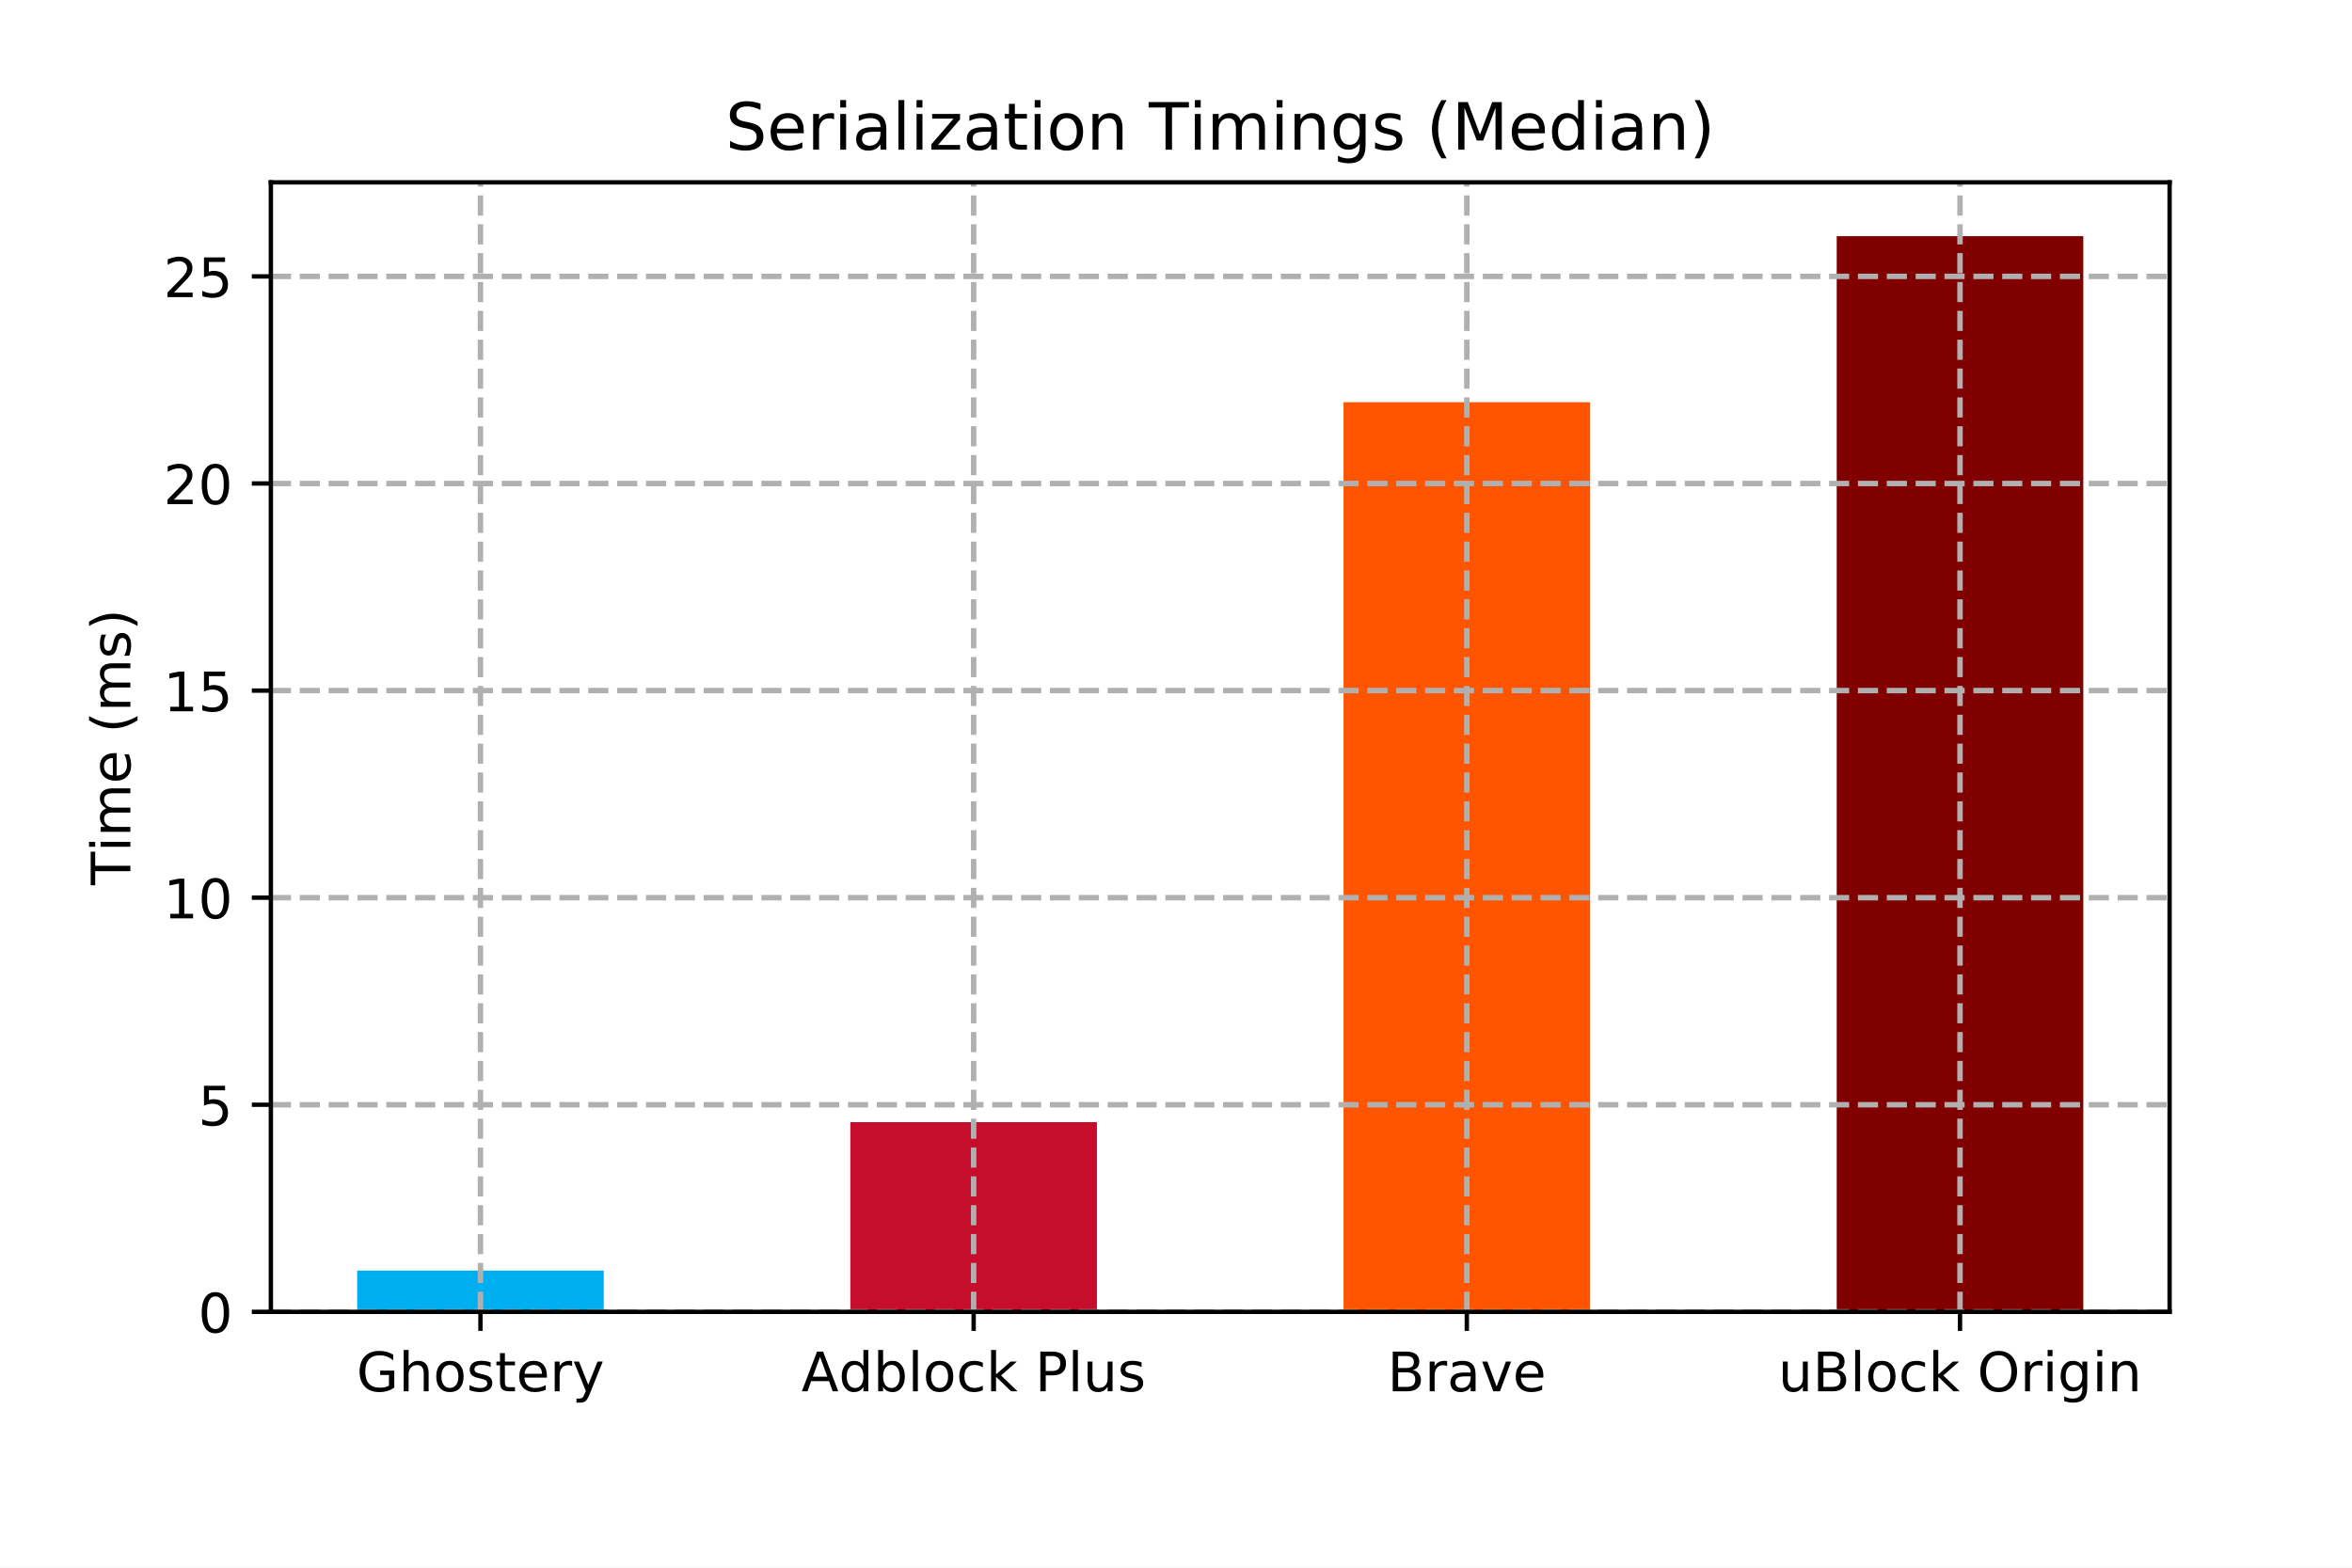
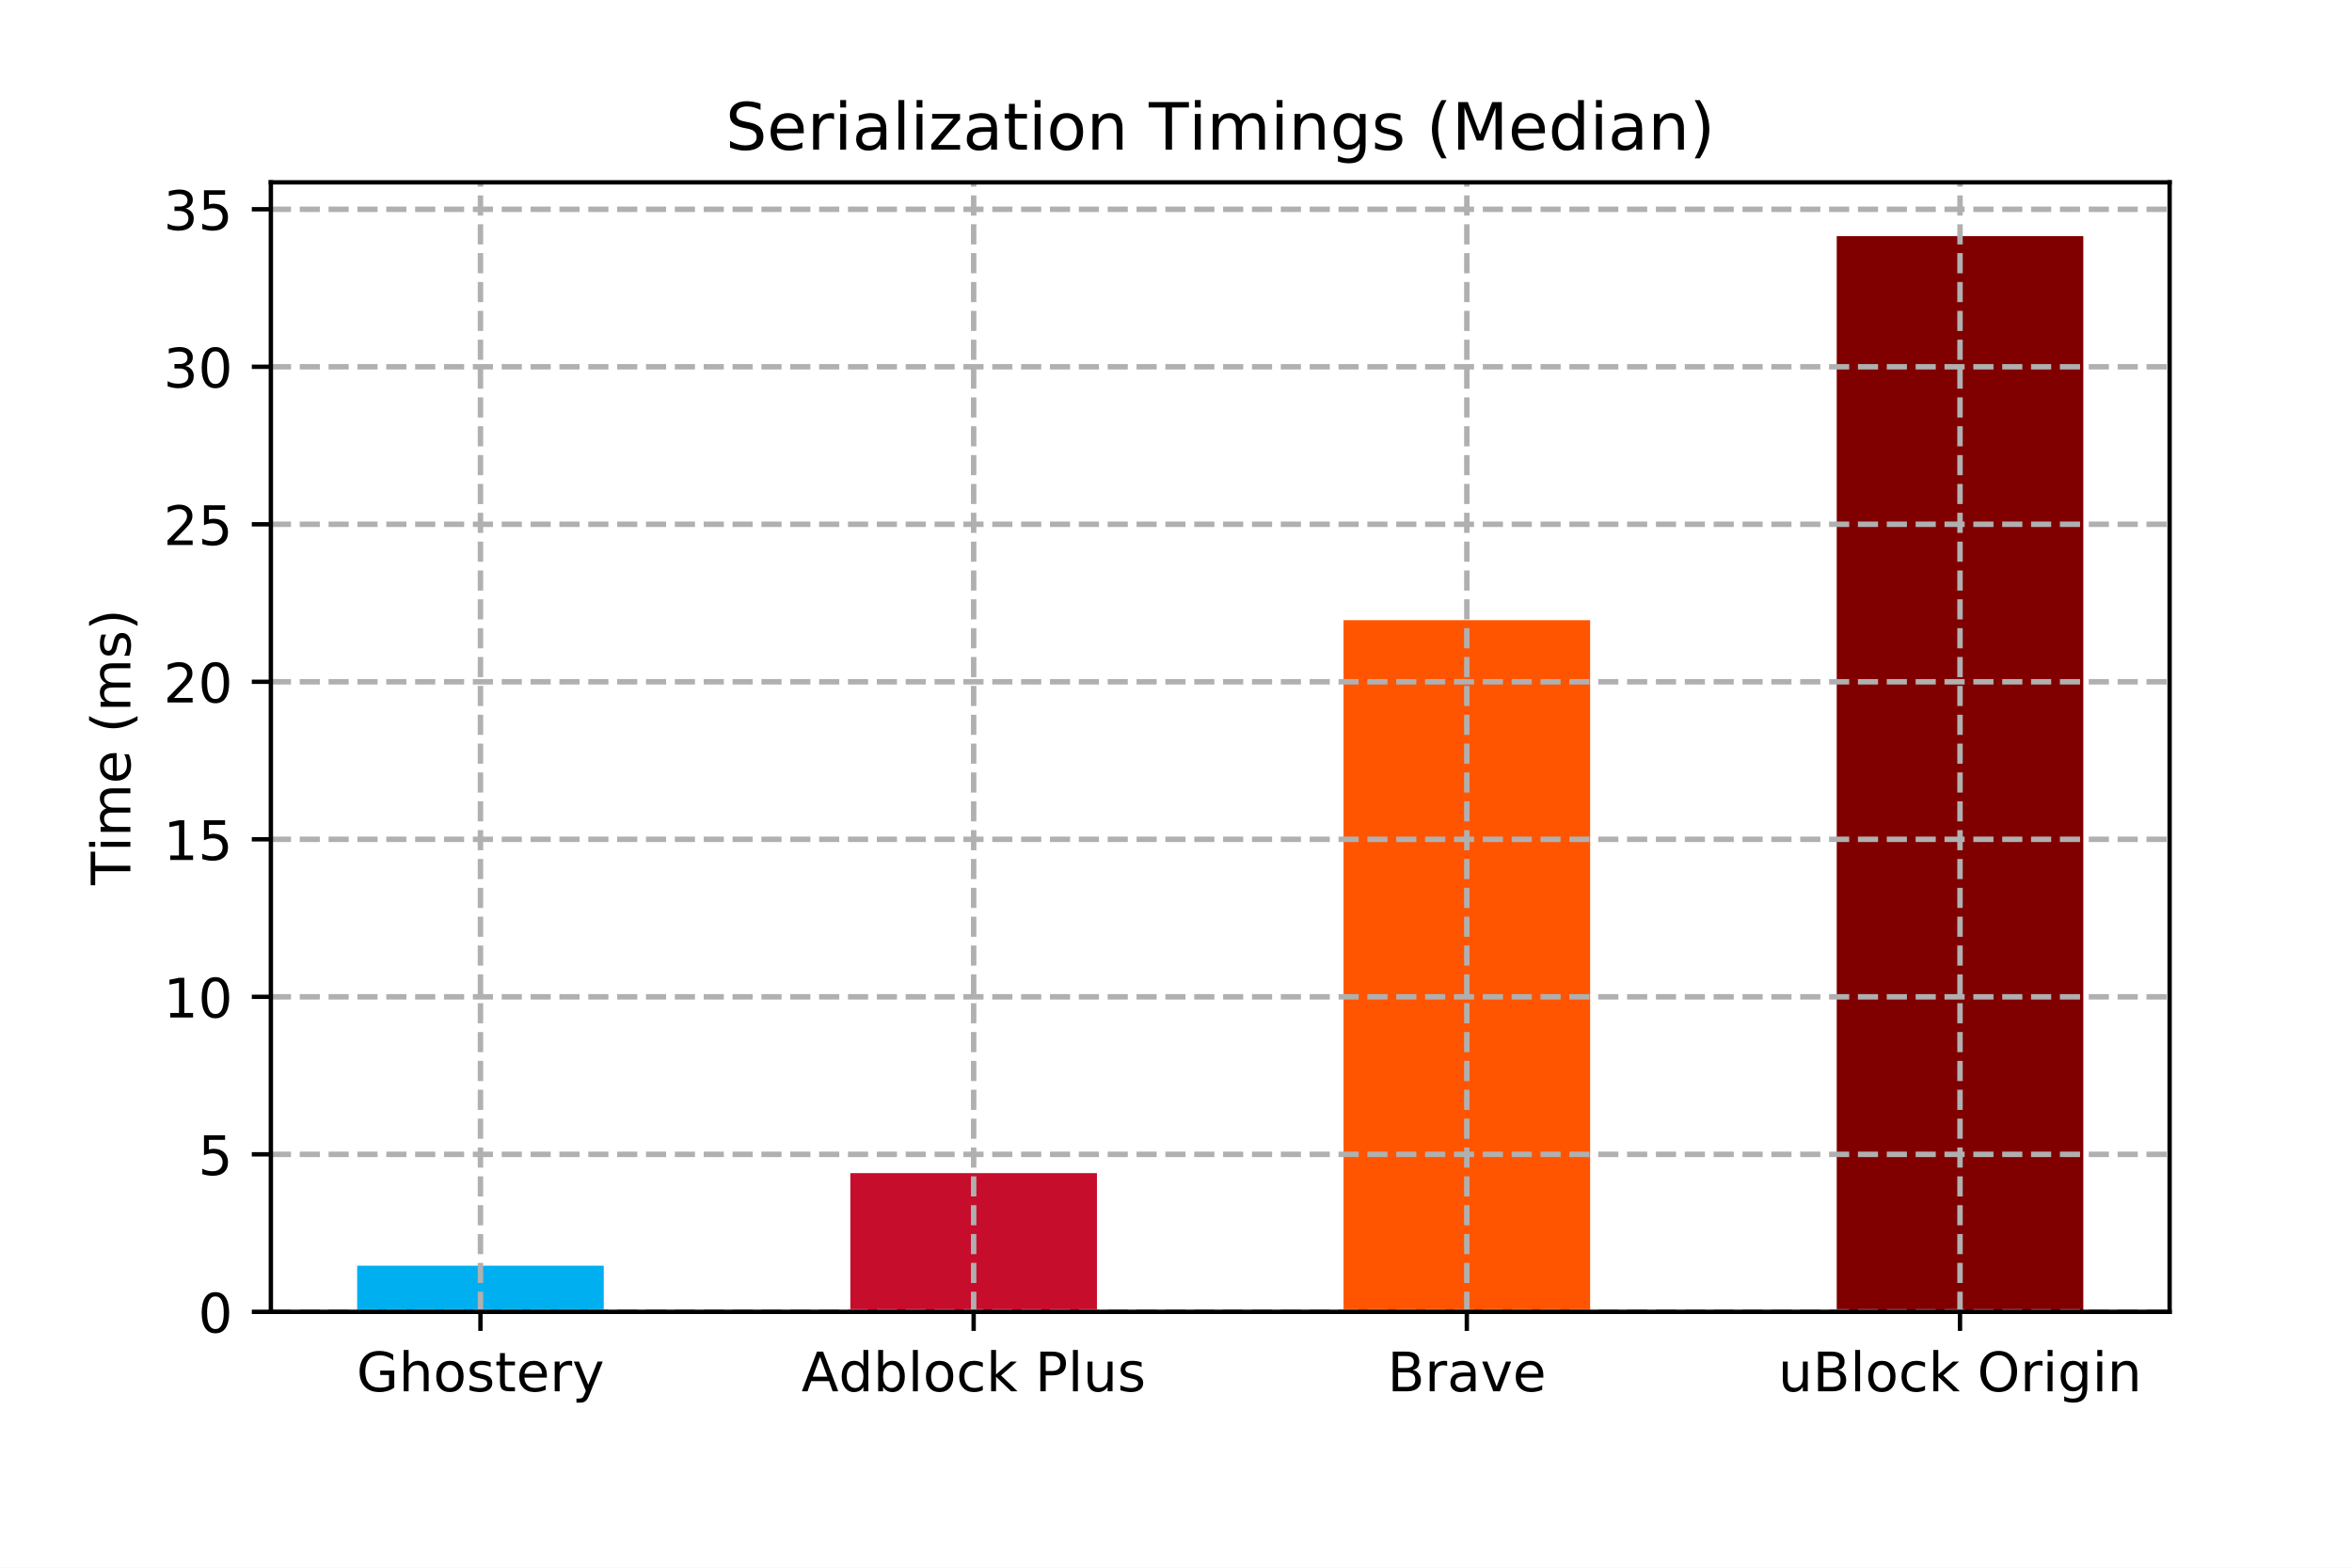
<svg xmlns="http://www.w3.org/2000/svg" xmlns:xlink="http://www.w3.org/1999/xlink" height="288pt" version="1.1" viewBox="0 0 432 288" width="432pt">
  <defs>
    <style type="text/css">
*{stroke-linecap:butt;stroke-linejoin:round;}
  </style>
  </defs>
  <g id="figure_1">
    <g id="patch_1">
      <path d="M 0 288  L 432 288  L 432 0  L 0 0  z " style="fill:#ffffff;" />
    </g>
    <g id="axes_1">
      <g id="patch_2">
        <path d="M 49.75 241  L 398.5 241  L 398.5 33.5  L 49.75 33.5  z " style="fill:#ffffff;" />
      </g>
      <g id="patch_3">
-         <path clip-path="url(#pb5271bc14b)" d="M 65.602 241  L 110.894 241  L 110.894 233.421  L 65.602 233.421  z " style="fill:#00aff0;" />
+         <path clip-path="url(#p9301e89212)" d="M 65.602 241  L 110.894 241  L 110.894 232.523  L 65.602 232.523  z " style="fill:#00aff0;" />
      </g>
      <g id="patch_4">
-         <path clip-path="url(#pb5271bc14b)" d="M 156.187 241  L 201.479 241  L 201.479 206.146  L 156.187 206.146  z " style="fill:#c70d2c;" />
+         <path clip-path="url(#p9301e89212)" d="M 156.187 241  L 201.479 241  L 201.479 215.518  L 156.187 215.518  z " style="fill:#c70d2c;" />
      </g>
      <g id="patch_5">
-         <path clip-path="url(#pb5271bc14b)" d="M 246.771 241  L 292.063 241  L 292.063 73.884  L 246.771 73.884  z " style="fill:#ff5500;" />
+         <path clip-path="url(#p9301e89212)" d="M 246.771 241  L 292.063 241  L 292.063 113.927  L 246.771 113.927  z " style="fill:#ff5500;" />
      </g>
      <g id="patch_6">
-         <path clip-path="url(#pb5271bc14b)" d="M 337.356 241  L 382.648 241  L 382.648 43.381  L 337.356 43.381  z " style="fill:#800000;" />
+         <path clip-path="url(#p9301e89212)" d="M 337.356 241  L 382.648 241  L 382.648 43.381  L 337.356 43.381  z " style="fill:#800000;" />
      </g>
      <g id="matplotlib.axis_1">
        <g id="xtick_1">
          <g id="line2d_1">
-             <path clip-path="url(#pb5271bc14b)" d="M 88.248 241  L 88.248 33.5  " style="fill:none;stroke:#b0b0b0;stroke-dasharray:3.7,1.6;stroke-dashoffset:0;" />
+             <path clip-path="url(#p9301e89212)" d="M 88.248 241  L 88.248 33.5  " style="fill:none;stroke:#b0b0b0;stroke-dasharray:3.7,1.6;stroke-dashoffset:0;" />
          </g>
          <g id="line2d_2">
            <defs>
-               <path d="M 0 0  L 0 3.5  " id="m9cd0423e51" style="stroke:#000000;stroke-width:0.8;" />
-             </defs>
-             <g>
-               <use style="stroke:#000000;stroke-width:0.8;" x="88.248" xlink:href="#m9cd0423e51" y="241" />
+               <path d="M 0 0  L 0 3.5  " id="m4302243131" style="stroke:#000000;stroke-width:0.8;" />
+             </defs>
+             <g>
+               <use style="stroke:#000000;stroke-width:0.8;" x="88.248" xlink:href="#m4302243131" y="241" />
            </g>
          </g>
          <g id="text_1">
            <defs>
              <path d="M 59.516 10.406  L 59.516 29.984  L 43.406 29.984  L 43.406 38.094  L 69.281 38.094  L 69.281 6.781  Q 63.578 2.734 56.688 0.656  Q 49.812 -1.422 42 -1.422  Q 24.906 -1.422 15.25 8.562  Q 5.609 18.562 5.609 36.375  Q 5.609 54.25 15.25 64.234  Q 24.906 74.219 42 74.219  Q 49.125 74.219 55.547 72.453  Q 61.969 70.703 67.391 67.281  L 67.391 56.781  Q 61.922 61.422 55.766 63.766  Q 49.609 66.109 42.828 66.109  Q 29.438 66.109 22.719 58.641  Q 16.016 51.172 16.016 36.375  Q 16.016 21.625 22.719 14.156  Q 29.438 6.688 42.828 6.688  Q 48.047 6.688 52.141 7.594  Q 56.25 8.5 59.516 10.406  z " id="DejaVuSans-71" />
              <path d="M 54.891 33.016  L 54.891 0  L 45.906 0  L 45.906 32.719  Q 45.906 40.484 42.875 44.328  Q 39.844 48.188 33.797 48.188  Q 26.516 48.188 22.312 43.547  Q 18.109 38.922 18.109 30.906  L 18.109 0  L 9.078 0  L 9.078 75.984  L 18.109 75.984  L 18.109 46.188  Q 21.344 51.125 25.703 53.562  Q 30.078 56 35.797 56  Q 45.219 56 50.047 50.172  Q 54.891 44.344 54.891 33.016  z " id="DejaVuSans-104" />
              <path d="M 30.609 48.391  Q 23.391 48.391 19.188 42.75  Q 14.984 37.109 14.984 27.297  Q 14.984 17.484 19.156 11.844  Q 23.344 6.203 30.609 6.203  Q 37.797 6.203 41.984 11.859  Q 46.188 17.531 46.188 27.297  Q 46.188 37.016 41.984 42.703  Q 37.797 48.391 30.609 48.391  z M 30.609 56  Q 42.328 56 49.016 48.375  Q 55.719 40.766 55.719 27.297  Q 55.719 13.875 49.016 6.219  Q 42.328 -1.422 30.609 -1.422  Q 18.844 -1.422 12.172 6.219  Q 5.516 13.875 5.516 27.297  Q 5.516 40.766 12.172 48.375  Q 18.844 56 30.609 56  z " id="DejaVuSans-111" />
              <path d="M 44.281 53.078  L 44.281 44.578  Q 40.484 46.531 36.375 47.5  Q 32.281 48.484 27.875 48.484  Q 21.188 48.484 17.844 46.438  Q 14.5 44.391 14.5 40.281  Q 14.5 37.156 16.891 35.375  Q 19.281 33.594 26.516 31.984  L 29.594 31.297  Q 39.156 29.25 43.188 25.516  Q 47.219 21.781 47.219 15.094  Q 47.219 7.469 41.188 3.016  Q 35.156 -1.422 24.609 -1.422  Q 20.219 -1.422 15.453 -0.562  Q 10.688 0.297 5.422 2  L 5.422 11.281  Q 10.406 8.688 15.234 7.391  Q 20.062 6.109 24.812 6.109  Q 31.156 6.109 34.562 8.281  Q 37.984 10.453 37.984 14.406  Q 37.984 18.062 35.516 20.016  Q 33.062 21.969 24.703 23.781  L 21.578 24.516  Q 13.234 26.266 9.516 29.906  Q 5.812 33.547 5.812 39.891  Q 5.812 47.609 11.281 51.797  Q 16.75 56 26.812 56  Q 31.781 56 36.172 55.266  Q 40.578 54.547 44.281 53.078  z " id="DejaVuSans-115" />
              <path d="M 18.312 70.219  L 18.312 54.688  L 36.812 54.688  L 36.812 47.703  L 18.312 47.703  L 18.312 18.016  Q 18.312 11.328 20.141 9.422  Q 21.969 7.516 27.594 7.516  L 36.812 7.516  L 36.812 0  L 27.594 0  Q 17.188 0 13.234 3.875  Q 9.281 7.766 9.281 18.016  L 9.281 47.703  L 2.688 47.703  L 2.688 54.688  L 9.281 54.688  L 9.281 70.219  z " id="DejaVuSans-116" />
              <path d="M 56.203 29.594  L 56.203 25.203  L 14.891 25.203  Q 15.484 15.922 20.484 11.062  Q 25.484 6.203 34.422 6.203  Q 39.594 6.203 44.453 7.469  Q 49.312 8.734 54.109 11.281  L 54.109 2.781  Q 49.266 0.734 44.188 -0.344  Q 39.109 -1.422 33.891 -1.422  Q 20.797 -1.422 13.156 6.188  Q 5.516 13.812 5.516 26.812  Q 5.516 40.234 12.766 48.109  Q 20.016 56 32.328 56  Q 43.359 56 49.781 48.891  Q 56.203 41.797 56.203 29.594  z M 47.219 32.234  Q 47.125 39.594 43.094 43.984  Q 39.062 48.391 32.422 48.391  Q 24.906 48.391 20.391 44.141  Q 15.875 39.891 15.188 32.172  z " id="DejaVuSans-101" />
              <path d="M 41.109 46.297  Q 39.594 47.172 37.812 47.578  Q 36.031 48 33.891 48  Q 26.266 48 22.188 43.047  Q 18.109 38.094 18.109 28.812  L 18.109 0  L 9.078 0  L 9.078 54.688  L 18.109 54.688  L 18.109 46.188  Q 20.953 51.172 25.484 53.578  Q 30.031 56 36.531 56  Q 37.453 56 38.578 55.875  Q 39.703 55.766 41.062 55.516  z " id="DejaVuSans-114" />
              <path d="M 32.172 -5.078  Q 28.375 -14.844 24.75 -17.812  Q 21.141 -20.797 15.094 -20.797  L 7.906 -20.797  L 7.906 -13.281  L 13.188 -13.281  Q 16.891 -13.281 18.938 -11.516  Q 21 -9.766 23.484 -3.219  L 25.094 0.875  L 2.984 54.688  L 12.5 54.688  L 29.594 11.922  L 46.688 54.688  L 56.203 54.688  z " id="DejaVuSans-121" />
            </defs>
            <g transform="translate(65.48978 255.5984)scale(0.1 -0.1)">
              <use xlink:href="#DejaVuSans-71" />
              <use x="77.49" xlink:href="#DejaVuSans-104" />
              <use x="140.869" xlink:href="#DejaVuSans-111" />
              <use x="202.051" xlink:href="#DejaVuSans-115" />
              <use x="254.15" xlink:href="#DejaVuSans-116" />
              <use x="293.359" xlink:href="#DejaVuSans-101" />
              <use x="354.883" xlink:href="#DejaVuSans-114" />
              <use x="395.996" xlink:href="#DejaVuSans-121" />
            </g>
          </g>
        </g>
        <g id="xtick_2">
          <g id="line2d_3">
-             <path clip-path="url(#pb5271bc14b)" d="M 178.833 241  L 178.833 33.5  " style="fill:none;stroke:#b0b0b0;stroke-dasharray:3.7,1.6;stroke-dashoffset:0;" />
+             <path clip-path="url(#p9301e89212)" d="M 178.833 241  L 178.833 33.5  " style="fill:none;stroke:#b0b0b0;stroke-dasharray:3.7,1.6;stroke-dashoffset:0;" />
          </g>
          <g id="line2d_4">
            <g>
-               <use style="stroke:#000000;stroke-width:0.8;" x="178.833" xlink:href="#m9cd0423e51" y="241" />
+               <use style="stroke:#000000;stroke-width:0.8;" x="178.833" xlink:href="#m4302243131" y="241" />
            </g>
          </g>
          <g id="text_2">
            <defs>
              <path d="M 34.188 63.188  L 20.797 26.906  L 47.609 26.906  z M 28.609 72.906  L 39.797 72.906  L 67.578 0  L 57.328 0  L 50.688 18.703  L 17.828 18.703  L 11.188 0  L 0.781 0  z " id="DejaVuSans-65" />
              <path d="M 45.406 46.391  L 45.406 75.984  L 54.391 75.984  L 54.391 0  L 45.406 0  L 45.406 8.203  Q 42.578 3.328 38.25 0.953  Q 33.938 -1.422 27.875 -1.422  Q 17.969 -1.422 11.734 6.484  Q 5.516 14.406 5.516 27.297  Q 5.516 40.188 11.734 48.094  Q 17.969 56 27.875 56  Q 33.938 56 38.25 53.625  Q 42.578 51.266 45.406 46.391  z M 14.797 27.297  Q 14.797 17.391 18.875 11.75  Q 22.953 6.109 30.078 6.109  Q 37.203 6.109 41.297 11.75  Q 45.406 17.391 45.406 27.297  Q 45.406 37.203 41.297 42.844  Q 37.203 48.484 30.078 48.484  Q 22.953 48.484 18.875 42.844  Q 14.797 37.203 14.797 27.297  z " id="DejaVuSans-100" />
              <path d="M 48.688 27.297  Q 48.688 37.203 44.609 42.844  Q 40.531 48.484 33.406 48.484  Q 26.266 48.484 22.188 42.844  Q 18.109 37.203 18.109 27.297  Q 18.109 17.391 22.188 11.75  Q 26.266 6.109 33.406 6.109  Q 40.531 6.109 44.609 11.75  Q 48.688 17.391 48.688 27.297  z M 18.109 46.391  Q 20.953 51.266 25.266 53.625  Q 29.594 56 35.594 56  Q 45.562 56 51.781 48.094  Q 58.016 40.188 58.016 27.297  Q 58.016 14.406 51.781 6.484  Q 45.562 -1.422 35.594 -1.422  Q 29.594 -1.422 25.266 0.953  Q 20.953 3.328 18.109 8.203  L 18.109 0  L 9.078 0  L 9.078 75.984  L 18.109 75.984  z " id="DejaVuSans-98" />
              <path d="M 9.422 75.984  L 18.406 75.984  L 18.406 0  L 9.422 0  z " id="DejaVuSans-108" />
              <path d="M 48.781 52.594  L 48.781 44.188  Q 44.969 46.297 41.141 47.344  Q 37.312 48.391 33.406 48.391  Q 24.656 48.391 19.812 42.844  Q 14.984 37.312 14.984 27.297  Q 14.984 17.281 19.812 11.734  Q 24.656 6.203 33.406 6.203  Q 37.312 6.203 41.141 7.25  Q 44.969 8.297 48.781 10.406  L 48.781 2.094  Q 45.016 0.344 40.984 -0.531  Q 36.969 -1.422 32.422 -1.422  Q 20.062 -1.422 12.781 6.344  Q 5.516 14.109 5.516 27.297  Q 5.516 40.672 12.859 48.328  Q 20.219 56 33.016 56  Q 37.156 56 41.109 55.141  Q 45.062 54.297 48.781 52.594  z " id="DejaVuSans-99" />
              <path d="M 9.078 75.984  L 18.109 75.984  L 18.109 31.109  L 44.922 54.688  L 56.391 54.688  L 27.391 29.109  L 57.625 0  L 45.906 0  L 18.109 26.703  L 18.109 0  L 9.078 0  z " id="DejaVuSans-107" />
              <path id="DejaVuSans-32" />
              <path d="M 19.672 64.797  L 19.672 37.406  L 32.078 37.406  Q 38.969 37.406 42.719 40.969  Q 46.484 44.531 46.484 51.125  Q 46.484 57.672 42.719 61.234  Q 38.969 64.797 32.078 64.797  z M 9.812 72.906  L 32.078 72.906  Q 44.344 72.906 50.609 67.359  Q 56.891 61.812 56.891 51.125  Q 56.891 40.328 50.609 34.812  Q 44.344 29.297 32.078 29.297  L 19.672 29.297  L 19.672 0  L 9.812 0  z " id="DejaVuSans-80" />
              <path d="M 8.5 21.578  L 8.5 54.688  L 17.484 54.688  L 17.484 21.922  Q 17.484 14.156 20.5 10.266  Q 23.531 6.391 29.594 6.391  Q 36.859 6.391 41.078 11.031  Q 45.312 15.672 45.312 23.688  L 45.312 54.688  L 54.297 54.688  L 54.297 0  L 45.312 0  L 45.312 8.406  Q 42.047 3.422 37.719 1  Q 33.406 -1.422 27.688 -1.422  Q 18.266 -1.422 13.375 4.438  Q 8.5 10.297 8.5 21.578  z M 31.109 56  z " id="DejaVuSans-117" />
            </defs>
            <g transform="translate(147.2054 255.5984)scale(0.1 -0.1)">
              <use xlink:href="#DejaVuSans-65" />
              <use x="68.393" xlink:href="#DejaVuSans-100" />
              <use x="131.869" xlink:href="#DejaVuSans-98" />
              <use x="195.346" xlink:href="#DejaVuSans-108" />
              <use x="223.129" xlink:href="#DejaVuSans-111" />
              <use x="284.311" xlink:href="#DejaVuSans-99" />
              <use x="339.291" xlink:href="#DejaVuSans-107" />
              <use x="397.201" xlink:href="#DejaVuSans-32" />
              <use x="428.988" xlink:href="#DejaVuSans-80" />
              <use x="489.291" xlink:href="#DejaVuSans-108" />
              <use x="517.074" xlink:href="#DejaVuSans-117" />
              <use x="580.453" xlink:href="#DejaVuSans-115" />
            </g>
          </g>
        </g>
        <g id="xtick_3">
          <g id="line2d_5">
-             <path clip-path="url(#pb5271bc14b)" d="M 269.417 241  L 269.417 33.5  " style="fill:none;stroke:#b0b0b0;stroke-dasharray:3.7,1.6;stroke-dashoffset:0;" />
+             <path clip-path="url(#p9301e89212)" d="M 269.417 241  L 269.417 33.5  " style="fill:none;stroke:#b0b0b0;stroke-dasharray:3.7,1.6;stroke-dashoffset:0;" />
          </g>
          <g id="line2d_6">
            <g>
-               <use style="stroke:#000000;stroke-width:0.8;" x="269.417" xlink:href="#m9cd0423e51" y="241" />
+               <use style="stroke:#000000;stroke-width:0.8;" x="269.417" xlink:href="#m4302243131" y="241" />
            </g>
          </g>
          <g id="text_3">
            <defs>
              <path d="M 19.672 34.812  L 19.672 8.109  L 35.5 8.109  Q 43.453 8.109 47.281 11.406  Q 51.125 14.703 51.125 21.484  Q 51.125 28.328 47.281 31.562  Q 43.453 34.812 35.5 34.812  z M 19.672 64.797  L 19.672 42.828  L 34.281 42.828  Q 41.5 42.828 45.031 45.531  Q 48.578 48.25 48.578 53.812  Q 48.578 59.328 45.031 62.062  Q 41.5 64.797 34.281 64.797  z M 9.812 72.906  L 35.016 72.906  Q 46.297 72.906 52.391 68.219  Q 58.5 63.531 58.5 54.891  Q 58.5 48.188 55.375 44.234  Q 52.25 40.281 46.188 39.312  Q 53.469 37.75 57.5 32.781  Q 61.531 27.828 61.531 20.406  Q 61.531 10.641 54.891 5.312  Q 48.25 0 35.984 0  L 9.812 0  z " id="DejaVuSans-66" />
              <path d="M 34.281 27.484  Q 23.391 27.484 19.188 25  Q 14.984 22.516 14.984 16.5  Q 14.984 11.719 18.141 8.906  Q 21.297 6.109 26.703 6.109  Q 34.188 6.109 38.703 11.406  Q 43.219 16.703 43.219 25.484  L 43.219 27.484  z M 52.203 31.203  L 52.203 0  L 43.219 0  L 43.219 8.297  Q 40.141 3.328 35.547 0.953  Q 30.953 -1.422 24.312 -1.422  Q 15.922 -1.422 10.953 3.297  Q 6 8.016 6 15.922  Q 6 25.141 12.172 29.828  Q 18.359 34.516 30.609 34.516  L 43.219 34.516  L 43.219 35.406  Q 43.219 41.609 39.141 45  Q 35.062 48.391 27.688 48.391  Q 23 48.391 18.547 47.266  Q 14.109 46.141 10.016 43.891  L 10.016 52.203  Q 14.938 54.109 19.578 55.047  Q 24.219 56 28.609 56  Q 40.484 56 46.344 49.844  Q 52.203 43.703 52.203 31.203  z " id="DejaVuSans-97" />
              <path d="M 2.984 54.688  L 12.5 54.688  L 29.594 8.797  L 46.688 54.688  L 56.203 54.688  L 35.688 0  L 23.484 0  z " id="DejaVuSans-118" />
            </defs>
            <g transform="translate(254.8313 255.5984)scale(0.1 -0.1)">
              <use xlink:href="#DejaVuSans-66" />
              <use x="68.604" xlink:href="#DejaVuSans-114" />
              <use x="109.717" xlink:href="#DejaVuSans-97" />
              <use x="170.996" xlink:href="#DejaVuSans-118" />
              <use x="230.176" xlink:href="#DejaVuSans-101" />
            </g>
          </g>
        </g>
        <g id="xtick_4">
          <g id="line2d_7">
-             <path clip-path="url(#pb5271bc14b)" d="M 360.002 241  L 360.002 33.5  " style="fill:none;stroke:#b0b0b0;stroke-dasharray:3.7,1.6;stroke-dashoffset:0;" />
+             <path clip-path="url(#p9301e89212)" d="M 360.002 241  L 360.002 33.5  " style="fill:none;stroke:#b0b0b0;stroke-dasharray:3.7,1.6;stroke-dashoffset:0;" />
          </g>
          <g id="line2d_8">
            <g>
-               <use style="stroke:#000000;stroke-width:0.8;" x="360.002" xlink:href="#m9cd0423e51" y="241" />
+               <use style="stroke:#000000;stroke-width:0.8;" x="360.002" xlink:href="#m4302243131" y="241" />
            </g>
          </g>
          <g id="text_4">
            <defs>
              <path d="M 39.406 66.219  Q 28.656 66.219 22.328 58.203  Q 16.016 50.203 16.016 36.375  Q 16.016 22.609 22.328 14.594  Q 28.656 6.594 39.406 6.594  Q 50.141 6.594 56.422 14.594  Q 62.703 22.609 62.703 36.375  Q 62.703 50.203 56.422 58.203  Q 50.141 66.219 39.406 66.219  z M 39.406 74.219  Q 54.734 74.219 63.906 63.938  Q 73.094 53.656 73.094 36.375  Q 73.094 19.141 63.906 8.859  Q 54.734 -1.422 39.406 -1.422  Q 24.031 -1.422 14.812 8.828  Q 5.609 19.094 5.609 36.375  Q 5.609 53.656 14.812 63.938  Q 24.031 74.219 39.406 74.219  z " id="DejaVuSans-79" />
              <path d="M 9.422 54.688  L 18.406 54.688  L 18.406 0  L 9.422 0  z M 9.422 75.984  L 18.406 75.984  L 18.406 64.594  L 9.422 64.594  z " id="DejaVuSans-105" />
              <path d="M 45.406 27.984  Q 45.406 37.75 41.375 43.109  Q 37.359 48.484 30.078 48.484  Q 22.859 48.484 18.828 43.109  Q 14.797 37.75 14.797 27.984  Q 14.797 18.266 18.828 12.891  Q 22.859 7.516 30.078 7.516  Q 37.359 7.516 41.375 12.891  Q 45.406 18.266 45.406 27.984  z M 54.391 6.781  Q 54.391 -7.172 48.188 -13.984  Q 42 -20.797 29.203 -20.797  Q 24.469 -20.797 20.266 -20.094  Q 16.062 -19.391 12.109 -17.922  L 12.109 -9.188  Q 16.062 -11.328 19.922 -12.344  Q 23.781 -13.375 27.781 -13.375  Q 36.625 -13.375 41.016 -8.766  Q 45.406 -4.156 45.406 5.172  L 45.406 9.625  Q 42.625 4.781 38.281 2.391  Q 33.938 0 27.875 0  Q 17.828 0 11.672 7.656  Q 5.516 15.328 5.516 27.984  Q 5.516 40.672 11.672 48.328  Q 17.828 56 27.875 56  Q 33.938 56 38.281 53.609  Q 42.625 51.219 45.406 46.391  L 45.406 54.688  L 54.391 54.688  z " id="DejaVuSans-103" />
              <path d="M 54.891 33.016  L 54.891 0  L 45.906 0  L 45.906 32.719  Q 45.906 40.484 42.875 44.328  Q 39.844 48.188 33.797 48.188  Q 26.516 48.188 22.312 43.547  Q 18.109 38.922 18.109 30.906  L 18.109 0  L 9.078 0  L 9.078 54.688  L 18.109 54.688  L 18.109 46.188  Q 21.344 51.125 25.703 53.562  Q 30.078 56 35.797 56  Q 45.219 56 50.047 50.172  Q 54.891 44.344 54.891 33.016  z " id="DejaVuSans-110" />
            </defs>
            <g transform="translate(326.6079 255.5984)scale(0.1 -0.1)">
              <use xlink:href="#DejaVuSans-117" />
              <use x="63.379" xlink:href="#DejaVuSans-66" />
              <use x="131.982" xlink:href="#DejaVuSans-108" />
              <use x="159.766" xlink:href="#DejaVuSans-111" />
              <use x="220.947" xlink:href="#DejaVuSans-99" />
              <use x="275.928" xlink:href="#DejaVuSans-107" />
              <use x="333.838" xlink:href="#DejaVuSans-32" />
              <use x="365.625" xlink:href="#DejaVuSans-79" />
              <use x="444.336" xlink:href="#DejaVuSans-114" />
              <use x="485.449" xlink:href="#DejaVuSans-105" />
              <use x="513.232" xlink:href="#DejaVuSans-103" />
              <use x="576.709" xlink:href="#DejaVuSans-105" />
              <use x="604.492" xlink:href="#DejaVuSans-110" />
            </g>
          </g>
        </g>
      </g>
      <g id="matplotlib.axis_2">
        <g id="ytick_1">
          <g id="line2d_9">
-             <path clip-path="url(#pb5271bc14b)" d="M 49.75 241  L 398.5 241  " style="fill:none;stroke:#b0b0b0;stroke-dasharray:3.7,1.6;stroke-dashoffset:0;" />
+             <path clip-path="url(#p9301e89212)" d="M 49.75 241  L 398.5 241  " style="fill:none;stroke:#b0b0b0;stroke-dasharray:3.7,1.6;stroke-dashoffset:0;" />
          </g>
          <g id="line2d_10">
            <defs>
-               <path d="M 0 0  L -3.5 0  " id="m25fa0bd967" style="stroke:#000000;stroke-width:0.8;" />
-             </defs>
-             <g>
-               <use style="stroke:#000000;stroke-width:0.8;" x="49.75" xlink:href="#m25fa0bd967" y="241" />
+               <path d="M 0 0  L -3.5 0  " id="m38c37b92bb" style="stroke:#000000;stroke-width:0.8;" />
+             </defs>
+             <g>
+               <use style="stroke:#000000;stroke-width:0.8;" x="49.75" xlink:href="#m38c37b92bb" y="241" />
            </g>
          </g>
          <g id="text_5">
            <defs>
              <path d="M 31.781 66.406  Q 24.172 66.406 20.328 58.906  Q 16.5 51.422 16.5 36.375  Q 16.5 21.391 20.328 13.891  Q 24.172 6.391 31.781 6.391  Q 39.453 6.391 43.281 13.891  Q 47.125 21.391 47.125 36.375  Q 47.125 51.422 43.281 58.906  Q 39.453 66.406 31.781 66.406  z M 31.781 74.219  Q 44.047 74.219 50.516 64.516  Q 56.984 54.828 56.984 36.375  Q 56.984 17.969 50.516 8.266  Q 44.047 -1.422 31.781 -1.422  Q 19.531 -1.422 13.062 8.266  Q 6.594 17.969 6.594 36.375  Q 6.594 54.828 13.062 64.516  Q 19.531 74.219 31.781 74.219  z " id="DejaVuSans-48" />
            </defs>
            <g transform="translate(36.3875 244.7992)scale(0.1 -0.1)">
              <use xlink:href="#DejaVuSans-48" />
            </g>
          </g>
        </g>
        <g id="ytick_2">
          <g id="line2d_11">
-             <path clip-path="url(#pb5271bc14b)" d="M 49.75 202.956  L 398.5 202.956  " style="fill:none;stroke:#b0b0b0;stroke-dasharray:3.7,1.6;stroke-dashoffset:0;" />
+             <path clip-path="url(#p9301e89212)" d="M 49.75 212.063  L 398.5 212.063  " style="fill:none;stroke:#b0b0b0;stroke-dasharray:3.7,1.6;stroke-dashoffset:0;" />
          </g>
          <g id="line2d_12">
            <g>
-               <use style="stroke:#000000;stroke-width:0.8;" x="49.75" xlink:href="#m25fa0bd967" y="202.956" />
+               <use style="stroke:#000000;stroke-width:0.8;" x="49.75" xlink:href="#m38c37b92bb" y="212.063" />
            </g>
          </g>
          <g id="text_6">
            <defs>
              <path d="M 10.797 72.906  L 49.516 72.906  L 49.516 64.594  L 19.828 64.594  L 19.828 46.734  Q 21.969 47.469 24.109 47.828  Q 26.266 48.188 28.422 48.188  Q 40.625 48.188 47.75 41.5  Q 54.891 34.812 54.891 23.391  Q 54.891 11.625 47.562 5.094  Q 40.234 -1.422 26.906 -1.422  Q 22.312 -1.422 17.547 -0.641  Q 12.797 0.141 7.719 1.703  L 7.719 11.625  Q 12.109 9.234 16.797 8.062  Q 21.484 6.891 26.703 6.891  Q 35.156 6.891 40.078 11.328  Q 45.016 15.766 45.016 23.391  Q 45.016 31 40.078 35.438  Q 35.156 39.891 26.703 39.891  Q 22.75 39.891 18.812 39.016  Q 14.891 38.141 10.797 36.281  z " id="DejaVuSans-53" />
            </defs>
-             <g transform="translate(36.3875 206.7548)scale(0.1 -0.1)">
+             <g transform="translate(36.3875 215.8626)scale(0.1 -0.1)">
              <use xlink:href="#DejaVuSans-53" />
            </g>
          </g>
        </g>
        <g id="ytick_3">
          <g id="line2d_13">
-             <path clip-path="url(#pb5271bc14b)" d="M 49.75 164.911  L 398.5 164.911  " style="fill:none;stroke:#b0b0b0;stroke-dasharray:3.7,1.6;stroke-dashoffset:0;" />
+             <path clip-path="url(#p9301e89212)" d="M 49.75 183.127  L 398.5 183.127  " style="fill:none;stroke:#b0b0b0;stroke-dasharray:3.7,1.6;stroke-dashoffset:0;" />
          </g>
          <g id="line2d_14">
            <g>
-               <use style="stroke:#000000;stroke-width:0.8;" x="49.75" xlink:href="#m25fa0bd967" y="164.911" />
+               <use style="stroke:#000000;stroke-width:0.8;" x="49.75" xlink:href="#m38c37b92bb" y="183.127" />
            </g>
          </g>
          <g id="text_7">
            <defs>
              <path d="M 12.406 8.297  L 28.516 8.297  L 28.516 63.922  L 10.984 60.406  L 10.984 69.391  L 28.422 72.906  L 38.281 72.906  L 38.281 8.297  L 54.391 8.297  L 54.391 0  L 12.406 0  z " id="DejaVuSans-49" />
            </defs>
-             <g transform="translate(30.025 168.7103)scale(0.1 -0.1)">
+             <g transform="translate(30.025 186.926)scale(0.1 -0.1)">
              <use xlink:href="#DejaVuSans-49" />
              <use x="63.623" xlink:href="#DejaVuSans-48" />
            </g>
          </g>
        </g>
        <g id="ytick_4">
          <g id="line2d_15">
-             <path clip-path="url(#pb5271bc14b)" d="M 49.75 126.867  L 398.5 126.867  " style="fill:none;stroke:#b0b0b0;stroke-dasharray:3.7,1.6;stroke-dashoffset:0;" />
+             <path clip-path="url(#p9301e89212)" d="M 49.75 154.19  L 398.5 154.19  " style="fill:none;stroke:#b0b0b0;stroke-dasharray:3.7,1.6;stroke-dashoffset:0;" />
          </g>
          <g id="line2d_16">
            <g>
-               <use style="stroke:#000000;stroke-width:0.8;" x="49.75" xlink:href="#m25fa0bd967" y="126.867" />
+               <use style="stroke:#000000;stroke-width:0.8;" x="49.75" xlink:href="#m38c37b92bb" y="154.19" />
            </g>
          </g>
          <g id="text_8">
-             <g transform="translate(30.025 130.6659)scale(0.1 -0.1)">
+             <g transform="translate(30.025 157.9894)scale(0.1 -0.1)">
              <use xlink:href="#DejaVuSans-49" />
              <use x="63.623" xlink:href="#DejaVuSans-53" />
            </g>
          </g>
        </g>
        <g id="ytick_5">
          <g id="line2d_17">
-             <path clip-path="url(#pb5271bc14b)" d="M 49.75 88.822  L 398.5 88.822  " style="fill:none;stroke:#b0b0b0;stroke-dasharray:3.7,1.6;stroke-dashoffset:0;" />
+             <path clip-path="url(#p9301e89212)" d="M 49.75 125.254  L 398.5 125.254  " style="fill:none;stroke:#b0b0b0;stroke-dasharray:3.7,1.6;stroke-dashoffset:0;" />
          </g>
          <g id="line2d_18">
            <g>
-               <use style="stroke:#000000;stroke-width:0.8;" x="49.75" xlink:href="#m25fa0bd967" y="88.822" />
+               <use style="stroke:#000000;stroke-width:0.8;" x="49.75" xlink:href="#m38c37b92bb" y="125.254" />
            </g>
          </g>
          <g id="text_9">
            <defs>
              <path d="M 19.188 8.297  L 53.609 8.297  L 53.609 0  L 7.328 0  L 7.328 8.297  Q 12.938 14.109 22.625 23.891  Q 32.328 33.688 34.812 36.531  Q 39.547 41.844 41.422 45.531  Q 43.312 49.219 43.312 52.781  Q 43.312 58.594 39.234 62.25  Q 35.156 65.922 28.609 65.922  Q 23.969 65.922 18.812 64.312  Q 13.672 62.703 7.812 59.422  L 7.812 69.391  Q 13.766 71.781 18.938 73  Q 24.125 74.219 28.422 74.219  Q 39.75 74.219 46.484 68.547  Q 53.219 62.891 53.219 53.422  Q 53.219 48.922 51.531 44.891  Q 49.859 40.875 45.406 35.406  Q 44.188 33.984 37.641 27.219  Q 31.109 20.453 19.188 8.297  z " id="DejaVuSans-50" />
            </defs>
-             <g transform="translate(30.025 92.62142)scale(0.1 -0.1)">
+             <g transform="translate(30.025 129.0527)scale(0.1 -0.1)">
              <use xlink:href="#DejaVuSans-50" />
              <use x="63.623" xlink:href="#DejaVuSans-48" />
            </g>
          </g>
        </g>
        <g id="ytick_6">
          <g id="line2d_19">
-             <path clip-path="url(#pb5271bc14b)" d="M 49.75 50.778  L 398.5 50.778  " style="fill:none;stroke:#b0b0b0;stroke-dasharray:3.7,1.6;stroke-dashoffset:0;" />
+             <path clip-path="url(#p9301e89212)" d="M 49.75 96.317  L 398.5 96.317  " style="fill:none;stroke:#b0b0b0;stroke-dasharray:3.7,1.6;stroke-dashoffset:0;" />
          </g>
          <g id="line2d_20">
            <g>
-               <use style="stroke:#000000;stroke-width:0.8;" x="49.75" xlink:href="#m25fa0bd967" y="50.778" />
+               <use style="stroke:#000000;stroke-width:0.8;" x="49.75" xlink:href="#m38c37b92bb" y="96.317" />
            </g>
          </g>
          <g id="text_10">
-             <g transform="translate(30.025 54.57697)scale(0.1 -0.1)">
+             <g transform="translate(30.025 100.1161)scale(0.1 -0.1)">
              <use xlink:href="#DejaVuSans-50" />
              <use x="63.623" xlink:href="#DejaVuSans-53" />
            </g>
          </g>
        </g>
-         <g id="text_11">
+         <g id="ytick_7">
+           <g id="line2d_21">
+             <path clip-path="url(#p9301e89212)" d="M 49.75 67.38  L 398.5 67.38  " style="fill:none;stroke:#b0b0b0;stroke-dasharray:3.7,1.6;stroke-dashoffset:0;" />
+           </g>
+           <g id="line2d_22">
+             <g>
+               <use style="stroke:#000000;stroke-width:0.8;" x="49.75" xlink:href="#m38c37b92bb" y="67.38" />
+             </g>
+           </g>
+           <g id="text_11">
+             <defs>
+               <path d="M 40.578 39.312  Q 47.656 37.797 51.625 33  Q 55.609 28.219 55.609 21.188  Q 55.609 10.406 48.188 4.484  Q 40.766 -1.422 27.094 -1.422  Q 22.516 -1.422 17.656 -0.516  Q 12.797 0.391 7.625 2.203  L 7.625 11.719  Q 11.719 9.328 16.594 8.109  Q 21.484 6.891 26.812 6.891  Q 36.078 6.891 40.938 10.547  Q 45.797 14.203 45.797 21.188  Q 45.797 27.641 41.281 31.266  Q 36.766 34.906 28.719 34.906  L 20.219 34.906  L 20.219 43.016  L 29.109 43.016  Q 36.375 43.016 40.234 45.922  Q 44.094 48.828 44.094 54.297  Q 44.094 59.906 40.109 62.906  Q 36.141 65.922 28.719 65.922  Q 24.656 65.922 20.016 65.031  Q 15.375 64.156 9.812 62.312  L 9.812 71.094  Q 15.438 72.656 20.344 73.438  Q 25.25 74.219 29.594 74.219  Q 40.828 74.219 47.359 69.109  Q 53.906 64.016 53.906 55.328  Q 53.906 49.266 50.438 45.094  Q 46.969 40.922 40.578 39.312  z " id="DejaVuSans-51" />
+             </defs>
+             <g transform="translate(30.025 71.17949)scale(0.1 -0.1)">
+               <use xlink:href="#DejaVuSans-51" />
+               <use x="63.623" xlink:href="#DejaVuSans-48" />
+             </g>
+           </g>
+         </g>
+         <g id="ytick_8">
+           <g id="line2d_23">
+             <path clip-path="url(#p9301e89212)" d="M 49.75 38.444  L 398.5 38.444  " style="fill:none;stroke:#b0b0b0;stroke-dasharray:3.7,1.6;stroke-dashoffset:0;" />
+           </g>
+           <g id="line2d_24">
+             <g>
+               <use style="stroke:#000000;stroke-width:0.8;" x="49.75" xlink:href="#m38c37b92bb" y="38.444" />
+             </g>
+           </g>
+           <g id="text_12">
+             <g transform="translate(30.025 42.24287)scale(0.1 -0.1)">
+               <use xlink:href="#DejaVuSans-51" />
+               <use x="63.623" xlink:href="#DejaVuSans-53" />
+             </g>
+           </g>
+         </g>
+         <g id="text_13">
          <defs>
            <path d="M -0.297 72.906  L 61.375 72.906  L 61.375 64.594  L 35.5 64.594  L 35.5 0  L 25.594 0  L 25.594 64.594  L -0.297 64.594  z " id="DejaVuSans-84" />
            <path d="M 52 44.188  Q 55.375 50.25 60.062 53.125  Q 64.75 56 71.094 56  Q 79.641 56 84.281 50.016  Q 88.922 44.047 88.922 33.016  L 88.922 0  L 79.891 0  L 79.891 32.719  Q 79.891 40.578 77.094 44.375  Q 74.312 48.188 68.609 48.188  Q 61.625 48.188 57.562 43.547  Q 53.516 38.922 53.516 30.906  L 53.516 0  L 44.484 0  L 44.484 32.719  Q 44.484 40.625 41.703 44.406  Q 38.922 48.188 33.109 48.188  Q 26.219 48.188 22.156 43.531  Q 18.109 38.875 18.109 30.906  L 18.109 0  L 9.078 0  L 9.078 54.688  L 18.109 54.688  L 18.109 46.188  Q 21.188 51.219 25.484 53.609  Q 29.781 56 35.688 56  Q 41.656 56 45.828 52.969  Q 50 49.953 52 44.188  z " id="DejaVuSans-109" />
            <path d="M 31 75.875  Q 24.469 64.656 21.281 53.656  Q 18.109 42.672 18.109 31.391  Q 18.109 20.125 21.312 9.062  Q 24.516 -2 31 -13.188  L 23.188 -13.188  Q 15.875 -1.703 12.234 9.375  Q 8.594 20.453 8.594 31.391  Q 8.594 42.281 12.203 53.312  Q 15.828 64.359 23.188 75.875  z " id="DejaVuSans-40" />
            <path d="M 8.016 75.875  L 15.828 75.875  Q 23.141 64.359 26.781 53.312  Q 30.422 42.281 30.422 31.391  Q 30.422 20.453 26.781 9.375  Q 23.141 -1.703 15.828 -13.188  L 8.016 -13.188  Q 14.5 -2 17.703 9.062  Q 20.906 20.125 20.906 31.391  Q 20.906 42.672 17.703 53.656  Q 14.5 64.656 8.016 75.875  z " id="DejaVuSans-41" />
          </defs>
          <g transform="translate(23.94531 162.6031)rotate(-90)scale(0.1 -0.1)">
            <use xlink:href="#DejaVuSans-84" />
            <use x="61.037" xlink:href="#DejaVuSans-105" />
            <use x="88.82" xlink:href="#DejaVuSans-109" />
            <use x="186.232" xlink:href="#DejaVuSans-101" />
            <use x="247.756" xlink:href="#DejaVuSans-32" />
            <use x="279.543" xlink:href="#DejaVuSans-40" />
            <use x="318.557" xlink:href="#DejaVuSans-109" />
            <use x="415.969" xlink:href="#DejaVuSans-115" />
            <use x="468.068" xlink:href="#DejaVuSans-41" />
          </g>
        </g>
      </g>
      <g id="patch_7">
        <path d="M 49.75 241  L 49.75 33.5  " style="fill:none;stroke:#000000;stroke-linecap:square;stroke-linejoin:miter;stroke-width:0.8;" />
      </g>
      <g id="patch_8">
        <path d="M 398.5 241  L 398.5 33.5  " style="fill:none;stroke:#000000;stroke-linecap:square;stroke-linejoin:miter;stroke-width:0.8;" />
      </g>
      <g id="patch_9">
        <path d="M 49.75 241  L 398.5 241  " style="fill:none;stroke:#000000;stroke-linecap:square;stroke-linejoin:miter;stroke-width:0.8;" />
      </g>
      <g id="patch_10">
        <path d="M 49.75 33.5  L 398.5 33.5  " style="fill:none;stroke:#000000;stroke-linecap:square;stroke-linejoin:miter;stroke-width:0.8;" />
      </g>
-       <g id="text_12">
+       <g id="text_14">
        <defs>
          <path d="M 53.516 70.516  L 53.516 60.891  Q 47.906 63.578 42.922 64.891  Q 37.938 66.219 33.297 66.219  Q 25.25 66.219 20.875 63.094  Q 16.5 59.969 16.5 54.203  Q 16.5 49.359 19.406 46.891  Q 22.312 44.438 30.422 42.922  L 36.375 41.703  Q 47.406 39.594 52.656 34.297  Q 57.906 29 57.906 20.125  Q 57.906 9.516 50.797 4.047  Q 43.703 -1.422 29.984 -1.422  Q 24.812 -1.422 18.969 -0.25  Q 13.141 0.922 6.891 3.219  L 6.891 13.375  Q 12.891 10.016 18.656 8.297  Q 24.422 6.594 29.984 6.594  Q 38.422 6.594 43.016 9.906  Q 47.609 13.234 47.609 19.391  Q 47.609 24.75 44.312 27.781  Q 41.016 30.812 33.5 32.328  L 27.484 33.5  Q 16.453 35.688 11.516 40.375  Q 6.594 45.062 6.594 53.422  Q 6.594 63.094 13.406 68.656  Q 20.219 74.219 32.172 74.219  Q 37.312 74.219 42.625 73.281  Q 47.953 72.359 53.516 70.516  z " id="DejaVuSans-83" />
          <path d="M 5.516 54.688  L 48.188 54.688  L 48.188 46.484  L 14.406 7.172  L 48.188 7.172  L 48.188 0  L 4.297 0  L 4.297 8.203  L 38.094 47.516  L 5.516 47.516  z " id="DejaVuSans-122" />
          <path d="M 9.812 72.906  L 24.516 72.906  L 43.109 23.297  L 61.812 72.906  L 76.516 72.906  L 76.516 0  L 66.891 0  L 66.891 64.016  L 48.094 14.016  L 38.188 14.016  L 19.391 64.016  L 19.391 0  L 9.812 0  z " id="DejaVuSans-77" />
        </defs>
        <g transform="translate(133.2644 27.5)scale(0.12 -0.12)">
          <use xlink:href="#DejaVuSans-83" />
          <use x="63.477" xlink:href="#DejaVuSans-101" />
          <use x="125" xlink:href="#DejaVuSans-114" />
          <use x="166.113" xlink:href="#DejaVuSans-105" />
          <use x="193.896" xlink:href="#DejaVuSans-97" />
          <use x="255.176" xlink:href="#DejaVuSans-108" />
          <use x="282.959" xlink:href="#DejaVuSans-105" />
          <use x="310.742" xlink:href="#DejaVuSans-122" />
          <use x="363.232" xlink:href="#DejaVuSans-97" />
          <use x="424.512" xlink:href="#DejaVuSans-116" />
          <use x="463.721" xlink:href="#DejaVuSans-105" />
          <use x="491.504" xlink:href="#DejaVuSans-111" />
          <use x="552.686" xlink:href="#DejaVuSans-110" />
          <use x="616.064" xlink:href="#DejaVuSans-32" />
          <use x="647.852" xlink:href="#DejaVuSans-84" />
          <use x="708.889" xlink:href="#DejaVuSans-105" />
          <use x="736.672" xlink:href="#DejaVuSans-109" />
          <use x="834.084" xlink:href="#DejaVuSans-105" />
          <use x="861.867" xlink:href="#DejaVuSans-110" />
          <use x="925.246" xlink:href="#DejaVuSans-103" />
          <use x="988.723" xlink:href="#DejaVuSans-115" />
          <use x="1040.822" xlink:href="#DejaVuSans-32" />
          <use x="1072.609" xlink:href="#DejaVuSans-40" />
          <use x="1111.623" xlink:href="#DejaVuSans-77" />
          <use x="1197.902" xlink:href="#DejaVuSans-101" />
          <use x="1259.426" xlink:href="#DejaVuSans-100" />
          <use x="1322.902" xlink:href="#DejaVuSans-105" />
          <use x="1350.686" xlink:href="#DejaVuSans-97" />
          <use x="1411.965" xlink:href="#DejaVuSans-110" />
          <use x="1475.344" xlink:href="#DejaVuSans-41" />
        </g>
      </g>
    </g>
  </g>
  <defs>
-     <clipPath id="pb5271bc14b">
+     <clipPath id="p9301e89212">
      <rect height="207.5" width="348.75" x="49.75" y="33.5" />
    </clipPath>
  </defs>
</svg>
